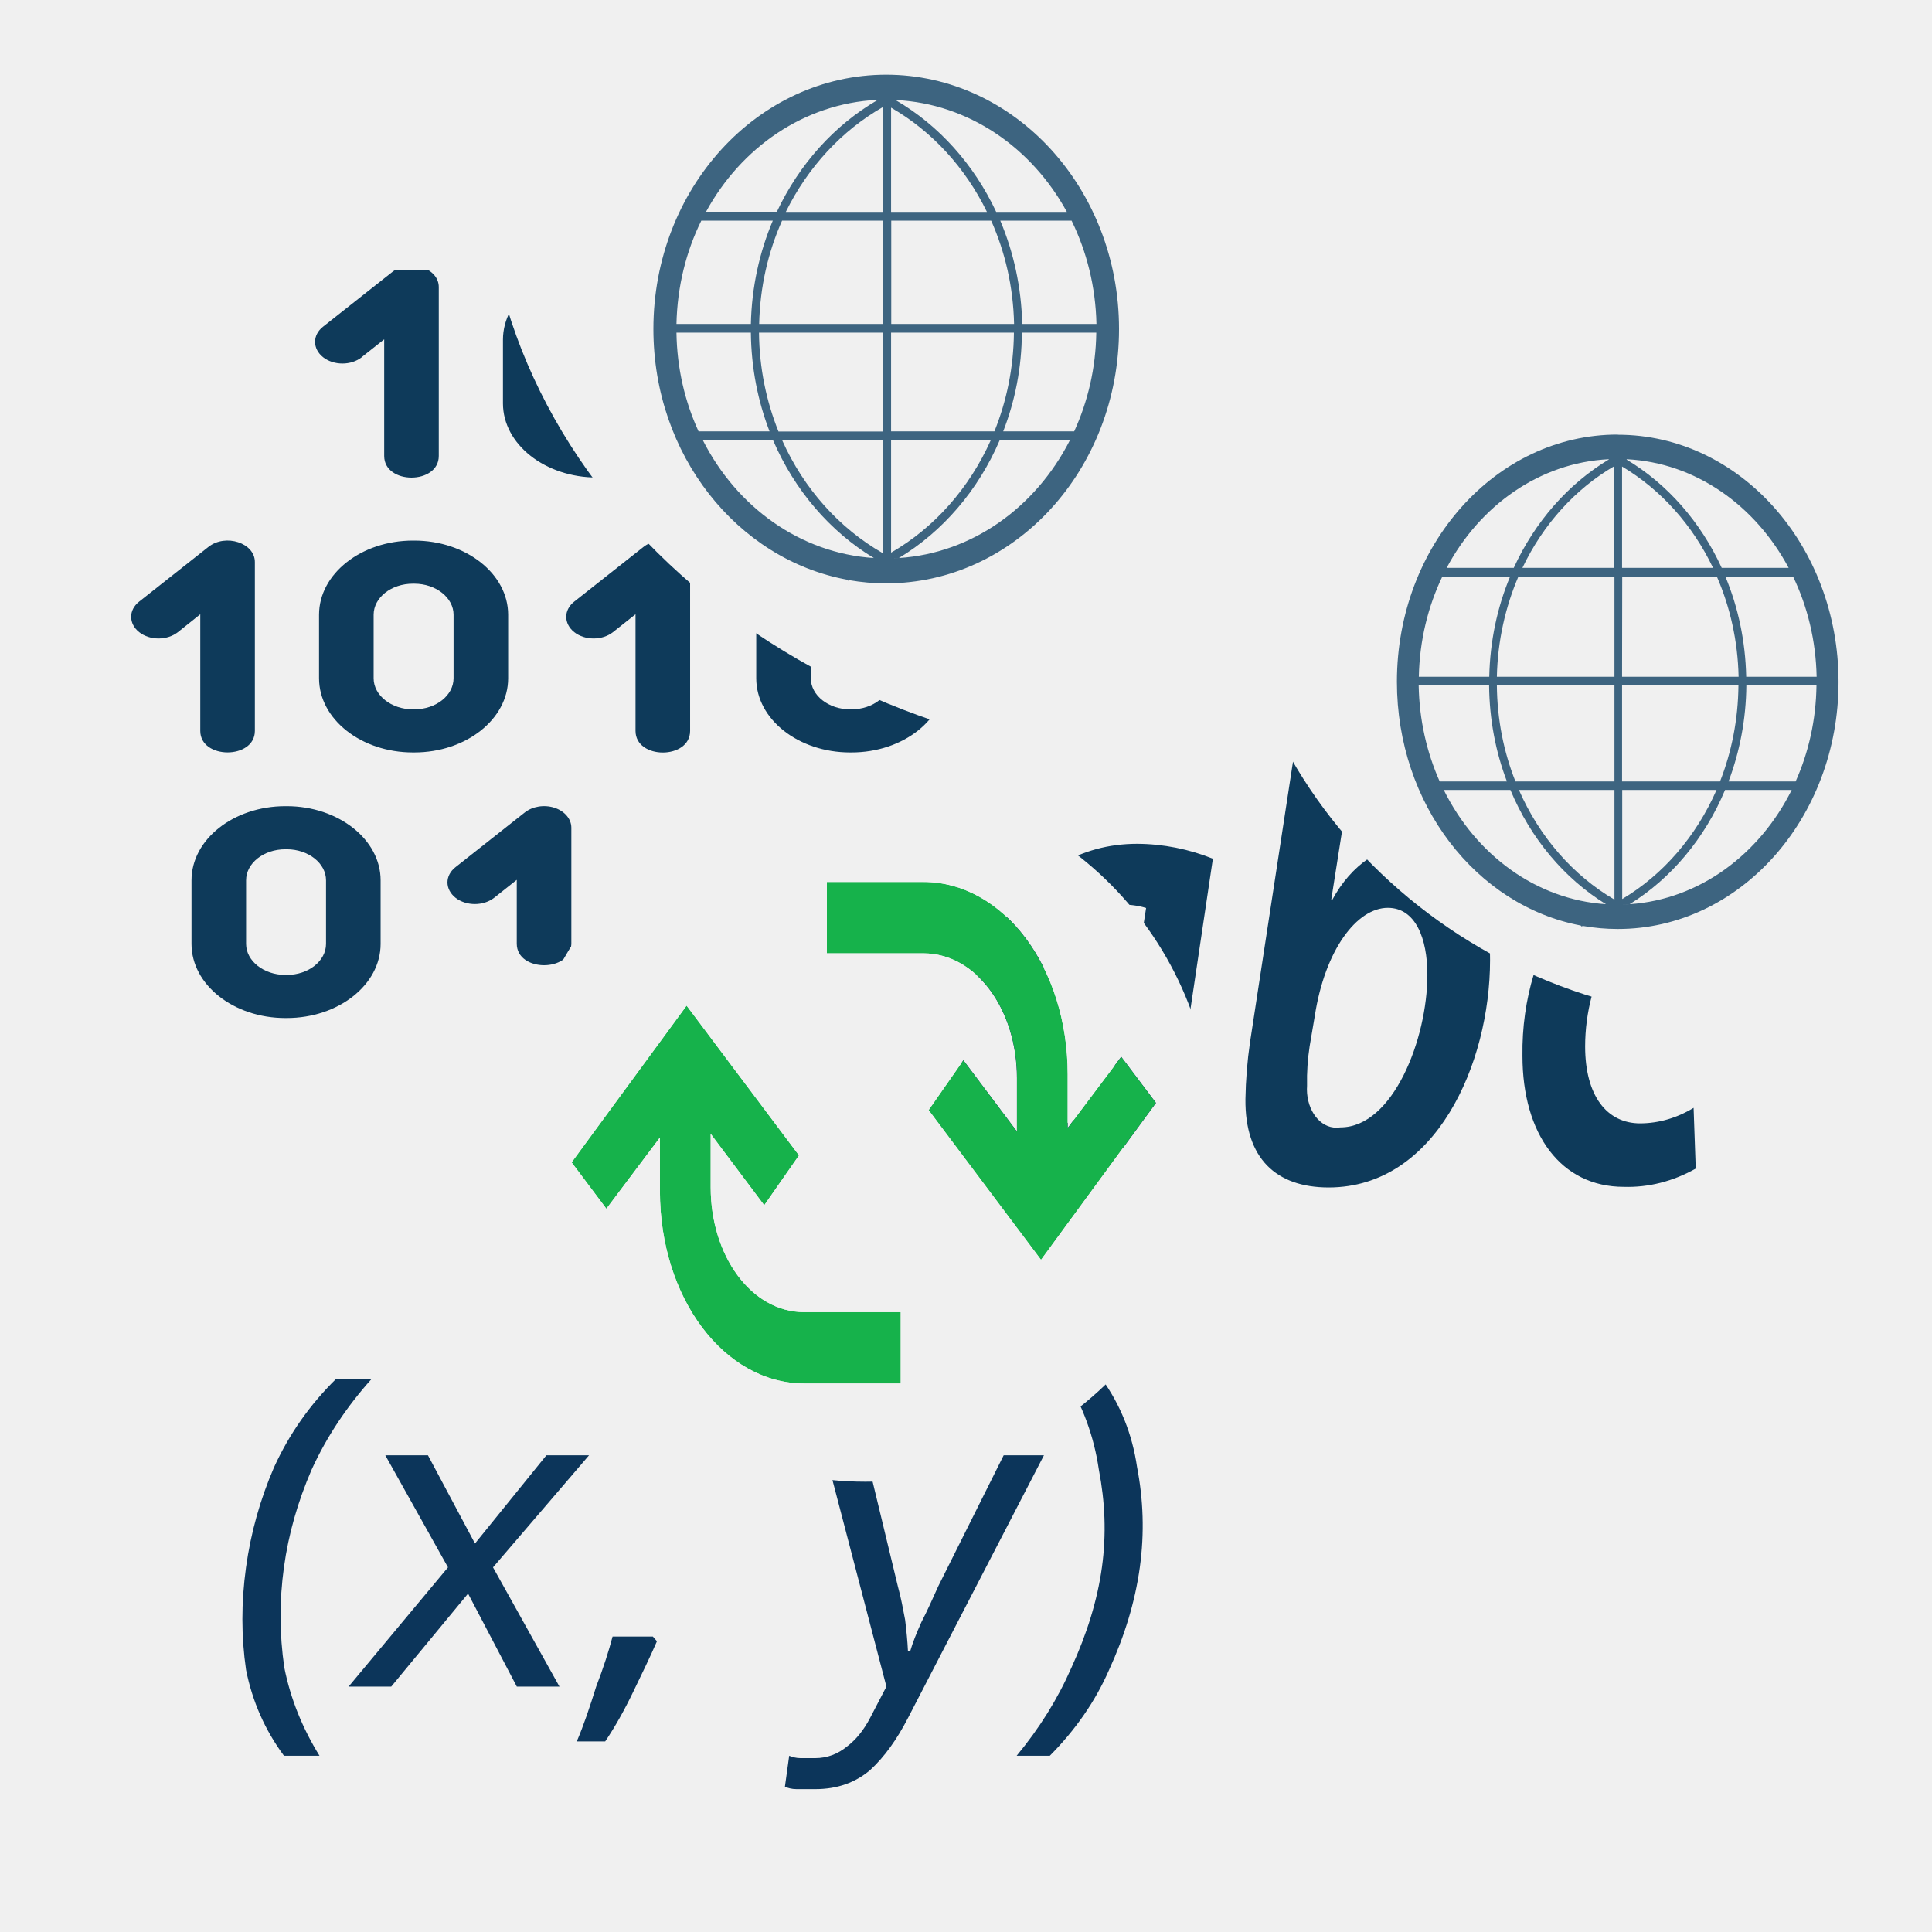
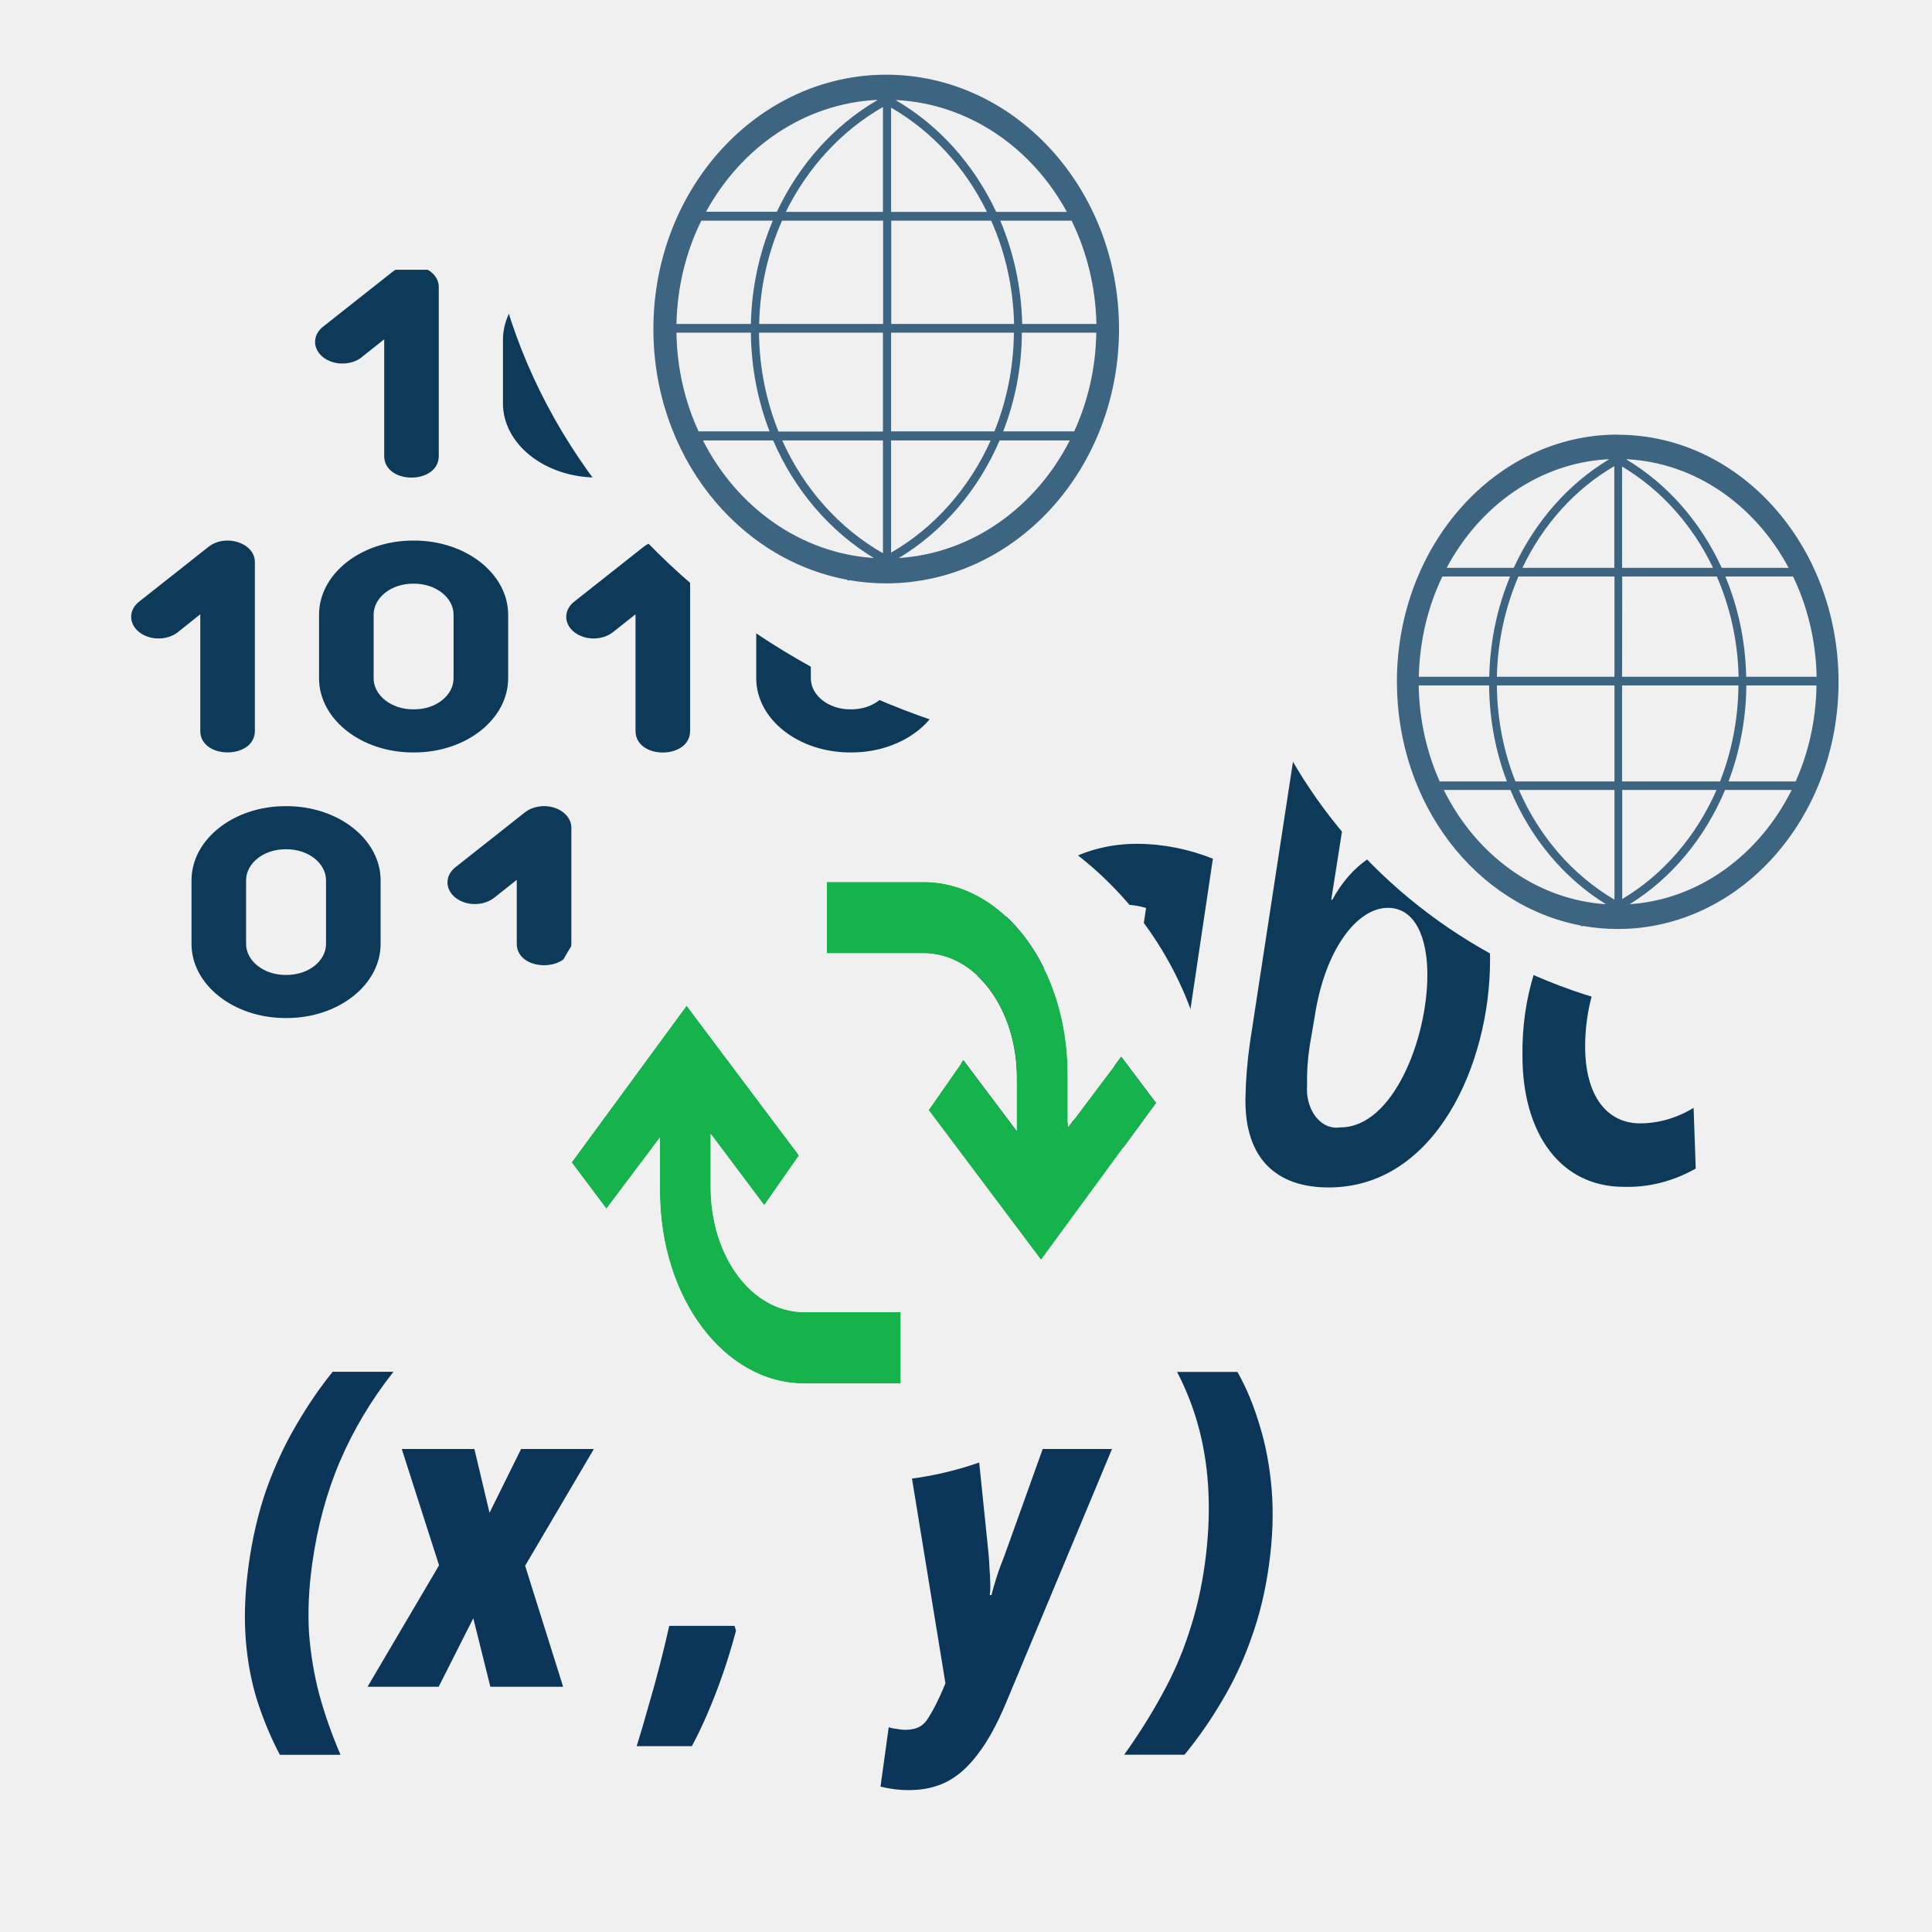
<svg xmlns="http://www.w3.org/2000/svg" width="48" height="48" viewBox="0 0 12.7 12.7" version="1.1" id="svg1" xml:space="preserve">
  <defs id="defs1">
    <mask maskUnits="userSpaceOnUse" id="mask1">
      <ellipse style="fill:#ffffff;fill-opacity:1;stroke-width:0.55" id="ellipse1" cx="13.037" cy="0.78" rx="4.379" ry="3.842" />
    </mask>
    <mask maskUnits="userSpaceOnUse" id="mask8">
      <g id="g10">
        <rect style="font-variation-settings:'wght' 800;fill:#ffffff;fill-opacity:1;fill-rule:nonzero;stroke-width:0.265" id="rect8" width="5.68" height="5.005" x="6.389" y="1.507" />
        <ellipse style="fill:#000000;fill-opacity:1;stroke-width:0.524;stroke-dasharray:none" id="ellipse8" cx="13.037" cy="0.78" rx="4.379" ry="3.842" />
      </g>
    </mask>
    <mask maskUnits="userSpaceOnUse" id="mask12">
      <g id="g13">
        <rect style="font-variation-settings:'wght' 800;fill:#ffffff;fill-opacity:1;fill-rule:nonzero;stroke-width:0;stroke-dasharray:none" id="rect12" width="5.659" height="4.221" x="0.129" y="1.555" />
        <ellipse style="fill:#000000;fill-opacity:1;stroke-width:0.454" id="ellipse12" cx="5.672" cy="1.039" rx="3.46" ry="3.307" />
      </g>
    </mask>
    <mask maskUnits="userSpaceOnUse" id="mask2">
      <g id="g5" transform="matrix(0.8837828,0,0,0.8695743,1.348182,0.1006457)">
        <rect style="font-variation-settings:'wght' 870;fill:#ffffff;fill-opacity:1;stroke:none;stroke-width:0" id="rect2" width="12.452" height="12.551" x="0.132" y="0.066" />
        <ellipse style="font-variation-settings:'wght' 870;fill:#000000;fill-opacity:1;stroke:none;stroke-width:0" id="ellipse2" cx="5.689" cy="7.441" rx="2.282" ry="2.299" />
        <g id="g4" transform="matrix(1.1315,0,0,1.149988,-1.52546,-0.1158255)" style="fill:#ffffff;fill-opacity:1">
          <path style="fill:#ffffff;fill-opacity:1;stroke-width:0.178" id="path3" d="M 6.945,6.161 7.256,6.568 V 6.263 c 0,-0.387 -0.233,-0.713 -0.544,-0.713 H 6.152 V 5.142 H 6.712 c 0.466,0 0.839,0.489 0.839,1.1 V 6.548 L 7.862,6.141 8.064,6.405 7.396,7.302 6.743,6.446 Z" />
          <path style="fill:#ffffff;fill-opacity:1;stroke-width:0.178" id="path4" d="M 5.788,6.99 5.477,6.582 V 6.888 c 0,0.387 0.233,0.713 0.544,0.713 H 6.581 V 8.009 H 6.021 c -0.466,0 -0.839,-0.489 -0.839,-1.1 V 6.603 L 4.871,7.01 4.669,6.745 5.337,5.849 5.99,6.705 Z" />
        </g>
      </g>
    </mask>
    <mask maskUnits="userSpaceOnUse" id="mask5">
      <g id="g7" transform="matrix(1.003261,0,0.1386283,0.9967492,0,0)">
        <rect style="font-variation-settings:'wght' 870;fill:#ffffff;fill-opacity:1;stroke:none;stroke-width:0" id="rect5" width="12.452" height="12.551" x="0.132" y="0.066" />
        <ellipse style="font-variation-settings:'wght' 870;fill:#000000;fill-opacity:1;stroke:none;stroke-width:0" id="ellipse5" cx="5.689" cy="7.441" rx="2.282" ry="2.299" />
        <g id="g6" transform="matrix(1.1315,0,0,1.149988,-1.52546,-0.1158255)" style="fill:#ffffff;fill-opacity:1">
          <path style="fill:#ffffff;fill-opacity:1;stroke-width:0.178" id="path5" d="M 6.945,6.161 7.256,6.568 V 6.263 c 0,-0.387 -0.233,-0.713 -0.544,-0.713 H 6.152 V 5.142 H 6.712 c 0.466,0 0.839,0.489 0.839,1.1 V 6.548 L 7.862,6.141 8.064,6.405 7.396,7.302 6.743,6.446 Z" />
          <path style="fill:#ffffff;fill-opacity:1;stroke-width:0.178" id="path6" d="M 5.788,6.99 5.477,6.582 V 6.888 c 0,0.387 0.233,0.713 0.544,0.713 H 6.581 V 8.009 H 6.021 c -0.466,0 -0.839,-0.489 -0.839,-1.1 V 6.603 L 4.871,7.01 4.669,6.745 5.337,5.849 5.99,6.705 Z" />
        </g>
      </g>
    </mask>
    <mask maskUnits="userSpaceOnUse" id="mask7">
      <g id="g11" transform="matrix(0.9363597,0,0,0.9599965,5.67725,-0.19533)">
        <rect style="font-variation-settings:'wght' 870;fill:#ffffff;fill-opacity:1;stroke:none;stroke-width:0" id="rect7" width="12.452" height="12.551" x="0.132" y="0.066" />
        <ellipse style="font-variation-settings:'wght' 870;fill:#000000;fill-opacity:1;stroke:none;stroke-width:0" id="ellipse7" cx="5.689" cy="7.441" rx="2.282" ry="2.299" />
        <g id="g8" transform="matrix(1.1315,0,0,1.149988,-1.52546,-0.1158255)" style="fill:#ffffff;fill-opacity:1">
          <path style="fill:#ffffff;fill-opacity:1;stroke-width:0.178" id="path7" d="M 6.945,6.161 7.256,6.568 V 6.263 c 0,-0.387 -0.233,-0.713 -0.544,-0.713 H 6.152 V 5.142 H 6.712 c 0.466,0 0.839,0.489 0.839,1.1 V 6.548 L 7.862,6.141 8.064,6.405 7.396,7.302 6.743,6.446 Z" />
          <path style="fill:#ffffff;fill-opacity:1;stroke-width:0.178" id="path8" d="M 5.788,6.99 5.477,6.582 V 6.888 c 0,0.387 0.233,0.713 0.544,0.713 H 6.581 V 8.009 H 6.021 c -0.466,0 -0.839,-0.489 -0.839,-1.1 V 6.603 L 4.871,7.01 4.669,6.745 5.337,5.849 5.99,6.705 Z" />
        </g>
      </g>
    </mask>
    <mask maskUnits="userSpaceOnUse" id="mask11">
      <g id="g14" transform="translate(-5.969661,-2.61276)">
        <rect style="font-variation-settings:'wght' 870;fill:#ffffff;fill-opacity:1;stroke:none;stroke-width:0" id="rect11" width="12.452" height="12.551" x="0.132" y="0.066" />
        <ellipse style="font-variation-settings:'wght' 870;fill:#000000;fill-opacity:1;stroke:none;stroke-width:0" id="ellipse11" cx="5.689" cy="7.441" rx="2.282" ry="2.299" />
        <g id="g12" transform="matrix(1.1315,0,0,1.149988,-1.52546,-0.1158255)" style="fill:#ffffff;fill-opacity:1">
          <path style="fill:#ffffff;fill-opacity:1;stroke-width:0.178" id="path11" d="M 6.945,6.161 7.256,6.568 V 6.263 c 0,-0.387 -0.233,-0.713 -0.544,-0.713 H 6.152 V 5.142 H 6.712 c 0.466,0 0.839,0.489 0.839,1.1 V 6.548 L 7.862,6.141 8.064,6.405 7.396,7.302 6.743,6.446 Z" />
          <path style="fill:#ffffff;fill-opacity:1;stroke-width:0.178" id="path12" d="M 5.788,6.99 5.477,6.582 V 6.888 c 0,0.387 0.233,0.713 0.544,0.713 H 6.581 V 8.009 H 6.021 c -0.466,0 -0.839,-0.489 -0.839,-1.1 V 6.603 L 4.871,7.01 4.669,6.745 5.337,5.849 5.99,6.705 Z" />
        </g>
      </g>
    </mask>
  </defs>
  <g id="layer1">
    <g id="g24" transform="translate(5.969661,2.61276)" mask="url(#mask11)">
      <path fill="#0e3a5a" d="m 1.518,5.392 c 0.003,-0.129 0.017,-0.302 0.031,-0.488 H 1.538 C 1.376,5.304 1.16,5.441 0.95,5.441 c -0.294,0 -0.487,-0.302 -0.487,-0.737 0,-0.737 0.392,-1.522 1.159,-1.522 0.171,0.001 0.34,0.035 0.497,0.098 L 1.951,4.407 c -0.047,0.326 -0.07,0.656 -0.068,0.985 L 1.518,5.392 Z M 1.68,3.604 c -0.052,-0.016 -0.107,-0.023 -0.162,-0.022 -0.365,0 -0.646,0.537 -0.646,1.03 0,0.226 0.064,0.413 0.237,0.413 0.183,0 0.406,-0.302 0.483,-0.852 z M 3.103,2.241 2.897,3.55 h 0.007 C 3.028,3.32 3.229,3.183 3.444,3.182 c 0.351,0 0.497,0.377 0.497,0.763 0,0.684 -0.358,1.496 -1.061,1.496 -0.345,0 -0.551,-0.191 -0.547,-0.581 0.002,-0.125 0.012,-0.25 0.03,-0.373 L 2.707,2.241 Z m -0.348,2.272 c -0.013,0.085 -0.019,0.171 -0.017,0.258 -0.01,0.14 0.068,0.264 0.175,0.276 0.015,0.002 0.03,0.001 0.045,-0.001 0.345,0 0.571,-0.581 0.571,-1.003 0,-0.24 -0.078,-0.44 -0.26,-0.44 -0.203,0 -0.413,0.275 -0.48,0.71 z M 5.293,5.317 c -0.149,0.084 -0.311,0.125 -0.473,0.12 -0.413,0 -0.666,-0.346 -0.666,-0.861 -0.011,-0.755 0.445,-1.379 1.02,-1.393 0.009,-2.623e-4 0.018,-2.623e-4 0.028,-2.623e-4 0.117,3.03e-4 0.233,0.029 0.335,0.084 l -0.102,0.404 c -0.074,-0.044 -0.159,-0.068 -0.247,-0.067 -0.382,0 -0.622,0.462 -0.622,0.91 0,0.324 0.142,0.506 0.362,0.506 0.121,-5.255e-4 0.241,-0.035 0.351,-0.102 z" id="path1-7" style="stroke-width:0.135" mask="url(#mask12)" transform="translate(-0.1157552,-0.2480469)" />
      <path id="path2830-7-8" style="fill:#3d6480;fill-opacity:1;stroke-width:0.201" d="m 4.664,0.244 c -0.801,0 -1.451,0.727 -1.451,1.625 0,0.805 0.522,1.472 1.208,1.602 l 0.005,0.006 c 0.003,-10e-4 0.006,-0.002 0.01,-0.003 0.075,0.013 0.151,0.02 0.229,0.02 0.801,0 1.451,-0.727 1.451,-1.624 0,-0.897 -0.65,-1.625 -1.451,-1.625 z m -0.06,0.162 c 8.556e-4,4.2598e-4 0.002,9.7538e-4 0.003,0.001 C 4.339,0.568 4.12,0.817 3.981,1.12 H 3.54 C 3.758,0.71 4.151,0.429 4.604,0.406 Z m 0.12,0 c 0.453,0.023 0.845,0.304 1.064,0.714 H 5.348 C 5.209,0.817 4.99,0.568 4.722,0.408 c 8.543e-4,-4.2597e-4 0.002,-9.7537e-4 0.003,-0.001 z m -0.082,0.044 V 1.12 H 4.038 C 4.174,0.834 4.386,0.6 4.643,0.451 Z m 0.051,0.004 C 4.947,0.605 5.156,0.837 5.291,1.12 H 4.693 Z M 3.511,1.177 H 3.957 C 3.873,1.378 3.825,1.601 3.82,1.836 H 3.357 c 0.005,-0.238 0.06,-0.462 0.155,-0.66 z m 0.502,0 H 4.643 V 1.836 H 3.87 c 0.005,-0.236 0.056,-0.459 0.142,-0.66 z m 0.681,0 H 5.316 C 5.403,1.377 5.454,1.6 5.459,1.836 H 4.693 Z m 0.679,0 H 5.817 C 5.912,1.374 5.967,1.598 5.972,1.836 H 5.509 C 5.504,1.601 5.456,1.378 5.372,1.177 Z M 3.356,1.893 h 0.463 c 0.002,0.224 0.043,0.437 0.117,0.631 H 3.494 C 3.409,2.333 3.36,2.119 3.356,1.893 Z m 0.514,0 h 0.773 v 0.631 H 3.992 C 3.915,2.33 3.872,2.117 3.87,1.893 Z m 0.823,0 h 0.765 c -0.002,0.224 -0.045,0.438 -0.121,0.631 h -0.644 z m 0.816,0 h 0.462 c -0.003,0.227 -0.052,0.441 -0.137,0.631 H 5.393 c 0.073,-0.194 0.115,-0.407 0.117,-0.631 z M 3.521,2.58 H 3.959 C 4.092,2.899 4.313,3.162 4.587,3.331 4.127,3.301 3.732,3.006 3.521,2.58 Z m 0.494,0 H 4.643 V 3.301 C 4.371,3.142 4.15,2.889 4.015,2.58 Z m 0.679,0 H 5.314 C 5.18,2.886 4.962,3.138 4.694,3.297 Z m 0.676,0 H 5.808 C 5.596,3.005 5.201,3.3 4.743,3.331 c -0.013,8.73e-4 -0.026,0.002 -0.039,0.002 -0.003,8.36e-5 -0.007,1.673e-4 -0.01,2.555e-4 0.003,-8.38e-5 0.005,-1.674e-4 0.008,-2.555e-4 6.662e-4,-2.76e-5 0.001,2.83e-5 0.002,0 0.013,-4.9e-4 0.026,-0.001 0.039,-0.002 0.273,-0.169 0.494,-0.433 0.627,-0.751 z" />
    </g>
    <g id="g23" transform="matrix(1.067966,0,0,1.04167,-6.063108,0.2034695)" mask="url(#mask7)">
      <path fill="#0e3a5a" d="m 6.91,4.417 c 1.727e-4,0.181 0.336,0.181 0.336,0 V 3.352 C 7.247,3.231 7.066,3.17 6.96,3.256 L 6.534,3.601 c -0.066,0.053 -0.066,0.139 0,0.193 0.066,0.053 0.172,0.053 0.238,0 L 6.91,3.681 Z M 7.903,2.059 8.042,1.946 v 0.736 c 0,0.182 0.336,0.182 0.336,0 V 1.617 C 8.379,1.496 8.198,1.435 8.092,1.521 L 7.666,1.866 c -0.066,0.053 -0.066,0.139 0,0.193 0.066,0.053 0.172,0.053 0.238,0 z M 9.821,3.227 C 9.758,3.206 9.686,3.217 9.638,3.256 l -0.426,0.345 c -0.066,0.053 -0.066,0.139 0,0.193 0.066,0.053 0.172,0.053 0.238,0 L 9.589,3.681 v 0.736 c 0,0.182 0.336,0.182 0.336,0 V 3.352 C 9.925,3.297 9.884,3.248 9.821,3.227 Z M 9.09,4.902 c -0.063,-0.021 -0.135,-0.009 -0.183,0.03 l -0.426,0.345 c -0.066,0.053 -0.066,0.139 0,0.193 0.066,0.053 0.172,0.053 0.238,0 L 8.858,5.357 v 0.403 c 3.762e-4,0.181 0.336,0.181 0.336,0 V 5.028 c 4.9e-6,-0.055 -0.041,-0.105 -0.104,-0.126 z M 8.805,4.085 V 3.684 c 0,-0.258 -0.259,-0.468 -0.578,-0.468 h -0.008 c -0.319,0 -0.578,0.21 -0.578,0.468 v 0.401 c 0,0.258 0.259,0.468 0.578,0.468 h 0.008 c 0.319,0 0.578,-0.21 0.578,-0.468 z m -0.336,0 c 0,0.108 -0.108,0.196 -0.242,0.196 h -0.008 c -0.133,0 -0.242,-0.088 -0.242,-0.196 V 3.684 c 0,-0.108 0.108,-0.196 0.242,-0.196 h 0.008 c 0.133,0 0.242,0.088 0.242,0.196 z M 10.918,3.216 h -0.008 c -0.319,0 -0.578,0.21 -0.578,0.468 v 0.401 c 0,0.258 0.259,0.468 0.578,0.468 h 0.008 c 0.319,0 0.578,-0.21 0.578,-0.468 V 3.684 c 0,-0.258 -0.259,-0.468 -0.578,-0.468 z m 0.242,0.869 c 0,0.108 -0.108,0.196 -0.242,0.196 h -0.008 c -0.133,0 -0.242,-0.088 -0.242,-0.196 V 3.684 c 0,-0.108 0.108,-0.196 0.242,-0.196 h 0.008 c 0.133,0 0.242,0.088 0.242,0.196 z M 9.359,1.481 h -0.008 c -0.319,0 -0.578,0.21 -0.578,0.468 v 0.401 c 0,0.258 0.259,0.468 0.578,0.468 h 0.008 c 0.224,-2.197e-4 0.224,-0.273 0,-0.272 h -0.008 c -0.133,0 -0.242,-0.088 -0.242,-0.196 V 1.949 c 0,-0.108 0.108,-0.196 0.242,-0.196 h 0.008 c 0.133,0 0.242,0.088 0.242,0.196 5.03e-4,0.181 0.336,0.181 0.336,0 C 9.937,1.691 9.678,1.481 9.359,1.481 Z m 1.559,0 h -0.008 c -0.319,0 -0.578,0.21 -0.578,0.468 v 0.401 c 0,0.258 0.259,0.468 0.578,0.468 h 0.008 c 0.319,0 0.578,-0.21 0.578,-0.468 V 1.949 c 0,-0.258 -0.259,-0.468 -0.578,-0.468 z m 0.242,0.869 c 0,0.108 -0.108,0.196 -0.242,0.196 h -0.008 c -0.133,0 -0.242,-0.088 -0.242,-0.196 V 1.949 c 0,-0.108 0.108,-0.196 0.242,-0.196 h 0.008 c 0.133,0 0.242,0.088 0.242,0.196 z M 7.442,4.892 h -0.008 c -0.319,0 -0.578,0.21 -0.578,0.468 v 0.401 c 0,0.258 0.259,0.468 0.578,0.468 h 0.008 c 0.319,0 0.578,-0.21 0.578,-0.468 V 5.36 C 8.02,5.102 7.76,4.892 7.442,4.892 Z m 0.242,0.869 c 0,0.108 -0.108,0.196 -0.242,0.196 h -0.008 c -0.133,0 -0.242,-0.088 -0.242,-0.196 V 5.36 c 0,-0.108 0.108,-0.196 0.242,-0.196 h 0.008 c 0.133,0 0.242,0.088 0.242,0.196 z" id="path1" style="stroke-width:0.02" mask="url(#mask8)" />
      <path id="path2830-7" style="fill:#3d6480;fill-opacity:1;stroke-width:0.199" d="m 11.133,0.276 c -0.792,0 -1.434,0.719 -1.434,1.605 0,0.795 0.516,1.454 1.193,1.582 l 0.004,0.006 c 0.003,-9.888e-4 0.006,-0.002 0.009,-0.003 0.074,0.013 0.149,0.02 0.226,0.02 0.792,0 1.434,-0.718 1.434,-1.605 0,-0.886 -0.642,-1.605 -1.434,-1.605 z m -0.059,0.16 c 8.46e-4,4.2085e-4 0.002,9.6365e-4 0.003,0.001 -0.265,0.158 -0.481,0.405 -0.618,0.704 h -0.436 c 0.216,-0.406 0.604,-0.683 1.052,-0.706 z m 0.119,0 c 0.447,0.023 0.835,0.3 1.051,0.706 H 11.809 C 11.672,0.842 11.456,0.595 11.191,0.437 c 8.44e-4,-4.2086e-4 0.002,-9.6365e-4 0.003,-0.001 z m -0.081,0.044 V 1.142 h -0.598 C 10.65,0.859 10.859,0.628 11.112,0.48 Z m 0.05,0.004 c 0.251,0.148 0.457,0.378 0.59,0.658 h -0.59 z M 9.994,1.197 h 0.44 c -0.082,0.199 -0.13,0.419 -0.135,0.652 H 9.841 c 0.005,-0.235 0.059,-0.457 0.153,-0.652 z m 0.496,0 h 0.623 v 0.652 h -0.763 c 0.005,-0.233 0.055,-0.454 0.141,-0.652 z m 0.673,0 h 0.615 c 0.086,0.198 0.136,0.418 0.141,0.652 h -0.756 z m 0.671,0 h 0.439 c 0.093,0.195 0.148,0.416 0.153,0.652 h -0.457 c -0.005,-0.232 -0.053,-0.453 -0.135,-0.652 z M 9.841,1.904 h 0.458 c 0.002,0.221 0.043,0.432 0.115,0.623 H 9.977 C 9.893,2.34 9.844,2.128 9.841,1.904 Z m 0.508,0 h 0.763 V 2.528 H 10.469 C 10.394,2.337 10.351,2.126 10.349,1.904 Z m 0.813,0 h 0.756 c -0.002,0.222 -0.045,0.432 -0.12,0.623 h -0.636 z m 0.806,0 h 0.457 c -0.003,0.224 -0.052,0.435 -0.136,0.623 h -0.437 c 0.073,-0.192 0.114,-0.402 0.115,-0.623 z M 10.003,2.584 h 0.433 c 0.132,0.314 0.35,0.575 0.62,0.742 C 10.603,3.296 10.212,3.004 10.004,2.584 Z m 0.489,0 h 0.62 v 0.712 C 10.844,3.139 10.625,2.889 10.492,2.584 Z m 0.67,0 h 0.613 C 11.643,2.886 11.428,3.135 11.162,3.292 Z m 0.668,0 h 0.432 c -0.209,0.42 -0.599,0.712 -1.052,0.742 -0.013,8.626e-4 -0.026,0.002 -0.039,0.002 -0.003,8.26e-5 -0.007,1.652e-4 -0.01,2.524e-4 0.003,-8.28e-5 0.005,-1.654e-4 0.008,-2.524e-4 6.58e-4,-2.72e-5 0.001,2.79e-5 0.002,0 0.013,-4.841e-4 0.026,-0.001 0.039,-0.002 0.27,-0.167 0.488,-0.427 0.62,-0.742 z" />
    </g>
-     <text xml:space="preserve" style="font-size:3.155px;text-align:start;writing-mode:lr-tb;direction:ltr;text-anchor:start;fill:#0c355a;fill-opacity:1;fill-rule:nonzero;stroke-width:0.263" x="2.942" y="11.052" id="text1" transform="matrix(0.9967492,0,-0.1386283,1.003261,0,0)" mask="url(#mask5)">
-       <tspan style="font-style:normal;font-variant:normal;font-weight:normal;font-stretch:normal;font-size:2.822px;font-family:Sans;-inkscape-font-specification:'Sans, @wght=870';font-variant-ligatures:normal;font-variant-caps:normal;font-variant-numeric:normal;font-variant-east-asian:normal;font-variation-settings:'wght' 870;fill:#0c355a;fill-opacity:1;fill-rule:nonzero;stroke-width:0.263" x="2.942" y="11.052" id="tspan2">(x, y)</tspan>
-     </text>
+     <path style="font-size:2.822px;font-family:Sans;-inkscape-font-specification:'Sans, @wght=870';font-variation-settings:'wght' 870;fill:#0c355a;stroke-width:0.263" d="m 3.066,10.253 q 0,-0.265 0.048,-0.494 0.051,-0.229 0.138,-0.421 0.087,-0.195 0.192,-0.35 H 3.845 Q 3.665,9.263 3.574,9.573 q -0.09,0.31 -0.09,0.677 0,0.237 0.042,0.449 0.045,0.209 0.124,0.404 0.082,0.198 0.195,0.395 H 3.445 Q 3.335,11.334 3.247,11.145 3.162,10.959 3.114,10.739 3.066,10.516 3.066,10.253 Z m 1.256,0.003 L 3.97,9.494 H 4.449 L 4.607,9.912 4.757,9.494 H 5.237 L 4.89,10.259 5.251,11.052 H 4.771 L 4.596,10.603 4.43,11.052 H 3.961 Z m 2.018,0.429 q -0.02,0.152 -0.048,0.285 -0.028,0.133 -0.062,0.248 -0.034,0.119 -0.076,0.223 H 5.79 q 0.02,-0.11 0.04,-0.254 0.023,-0.144 0.04,-0.288 0.017,-0.144 0.025,-0.246 H 6.326 Z M 7.303,9.494 h 0.466 l 0.167,0.689 q 0.011,0.048 0.02,0.099 0.011,0.048 0.017,0.09 0.008,0.042 0.008,0.079 h 0.011 q 0.006,-0.051 0.017,-0.113 0.011,-0.062 0.034,-0.15 L 8.197,9.494 H 8.654 L 8.186,11.159 q -0.059,0.209 -0.138,0.333 -0.076,0.124 -0.178,0.181 -0.102,0.056 -0.243,0.056 -0.051,0 -0.099,-0.006 -0.048,-0.006 -0.093,-0.017 v -0.389 q 0.028,0.009 0.056,0.011 0.028,0.006 0.056,0.006 0.056,0 0.09,-0.02 0.034,-0.017 0.059,-0.076 0.028,-0.056 0.062,-0.169 l 0.011,-0.04 z m 2.492,0.759 q 0,0.262 -0.051,0.485 -0.048,0.22 -0.135,0.406 -0.085,0.189 -0.198,0.353 h -0.398 q 0.116,-0.2 0.195,-0.395 0.082,-0.195 0.121,-0.404 0.042,-0.212 0.042,-0.449 0,-0.243 -0.04,-0.463 Q 9.292,9.568 9.213,9.37 9.134,9.172 9.013,8.989 h 0.398 q 0.11,0.155 0.195,0.35 0.087,0.192 0.138,0.421 0.051,0.229 0.051,0.494 z" id="text1" mask="url(#mask5)" transform="matrix(0.9967492,0,-0.1386283,1.003261,0,0)" aria-label="(x, y)" />
    <g id="g9" transform="matrix(1.1315,0,0,1.149988,-1.525467,-0.1157414)" mask="url(#mask2)">
      <path style="fill:#16b24b;stroke-width:0.178" id="path4511" d="M 6.945,6.161 7.256,6.568 V 6.263 c 0,-0.387 -0.233,-0.713 -0.544,-0.713 H 6.152 V 5.142 H 6.712 c 0.466,0 0.839,0.489 0.839,1.1 V 6.548 L 7.862,6.141 8.064,6.405 7.396,7.302 6.743,6.446 Z" />
      <path style="fill:#16b24b;stroke-width:0.178" id="path4511-3" d="M 5.788,6.99 5.477,6.582 V 6.888 c 0,0.387 0.233,0.713 0.544,0.713 H 6.581 V 8.009 H 6.021 c -0.466,0 -0.839,-0.489 -0.839,-1.1 V 6.603 L 4.871,7.01 4.669,6.745 5.337,5.849 5.99,6.705 Z" />
    </g>
  </g>
</svg>
